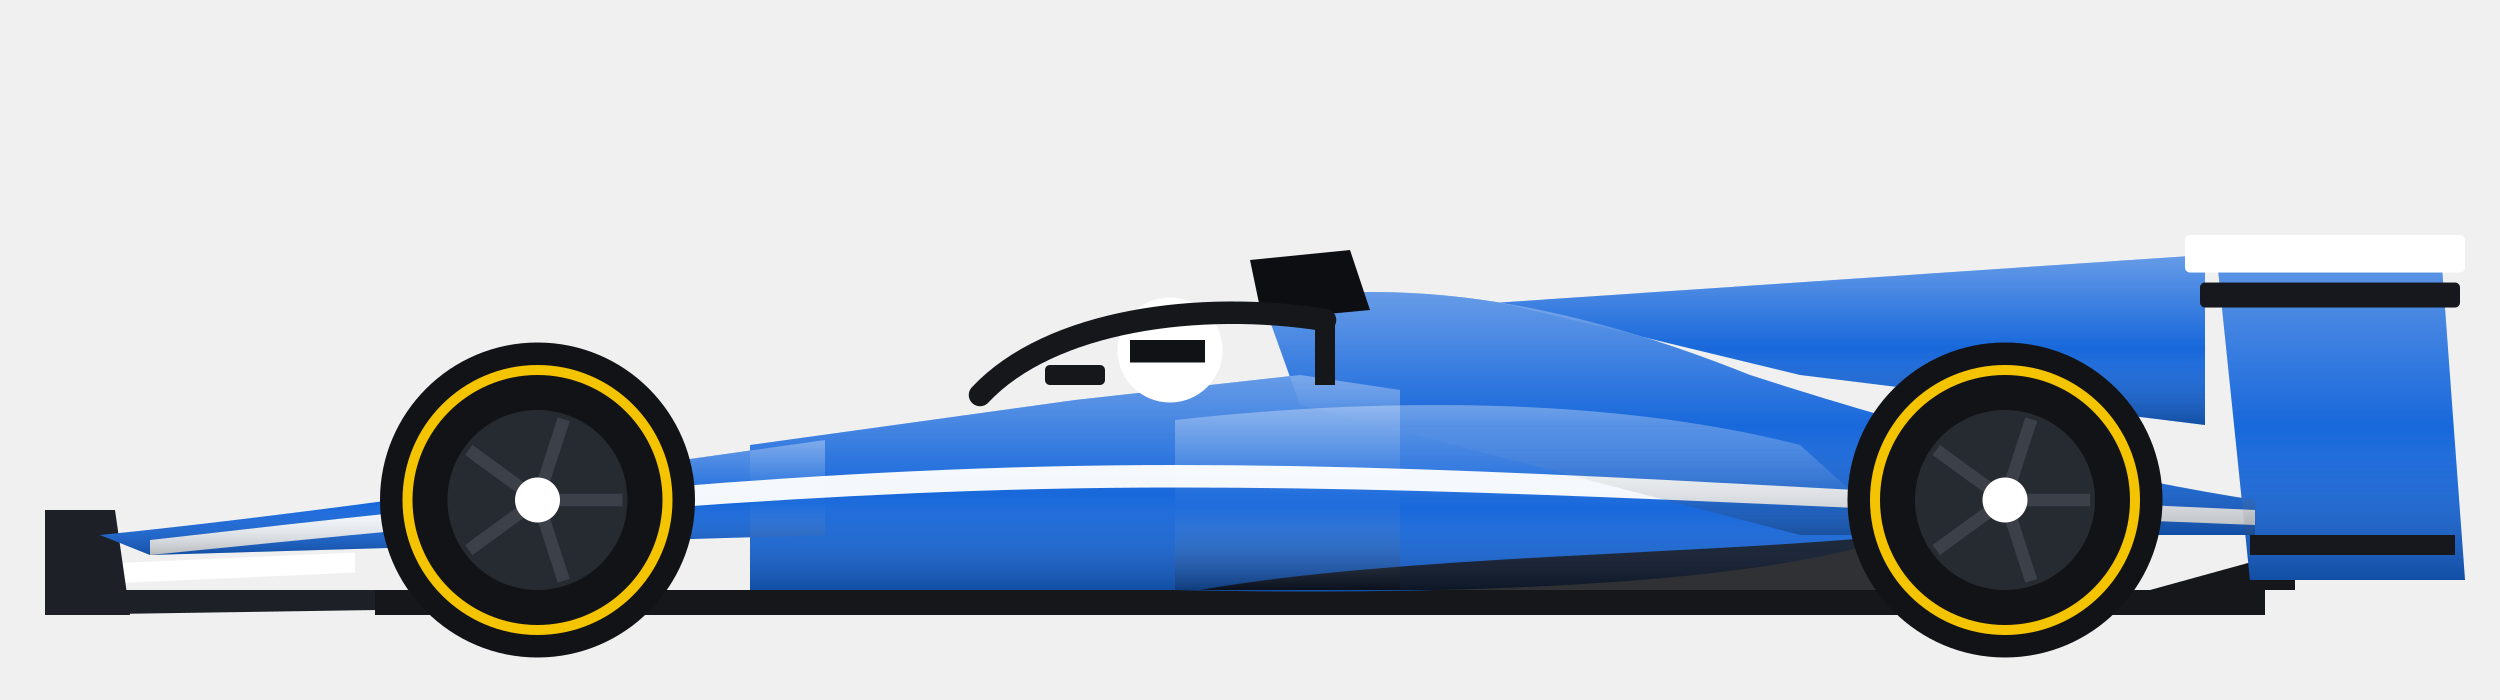
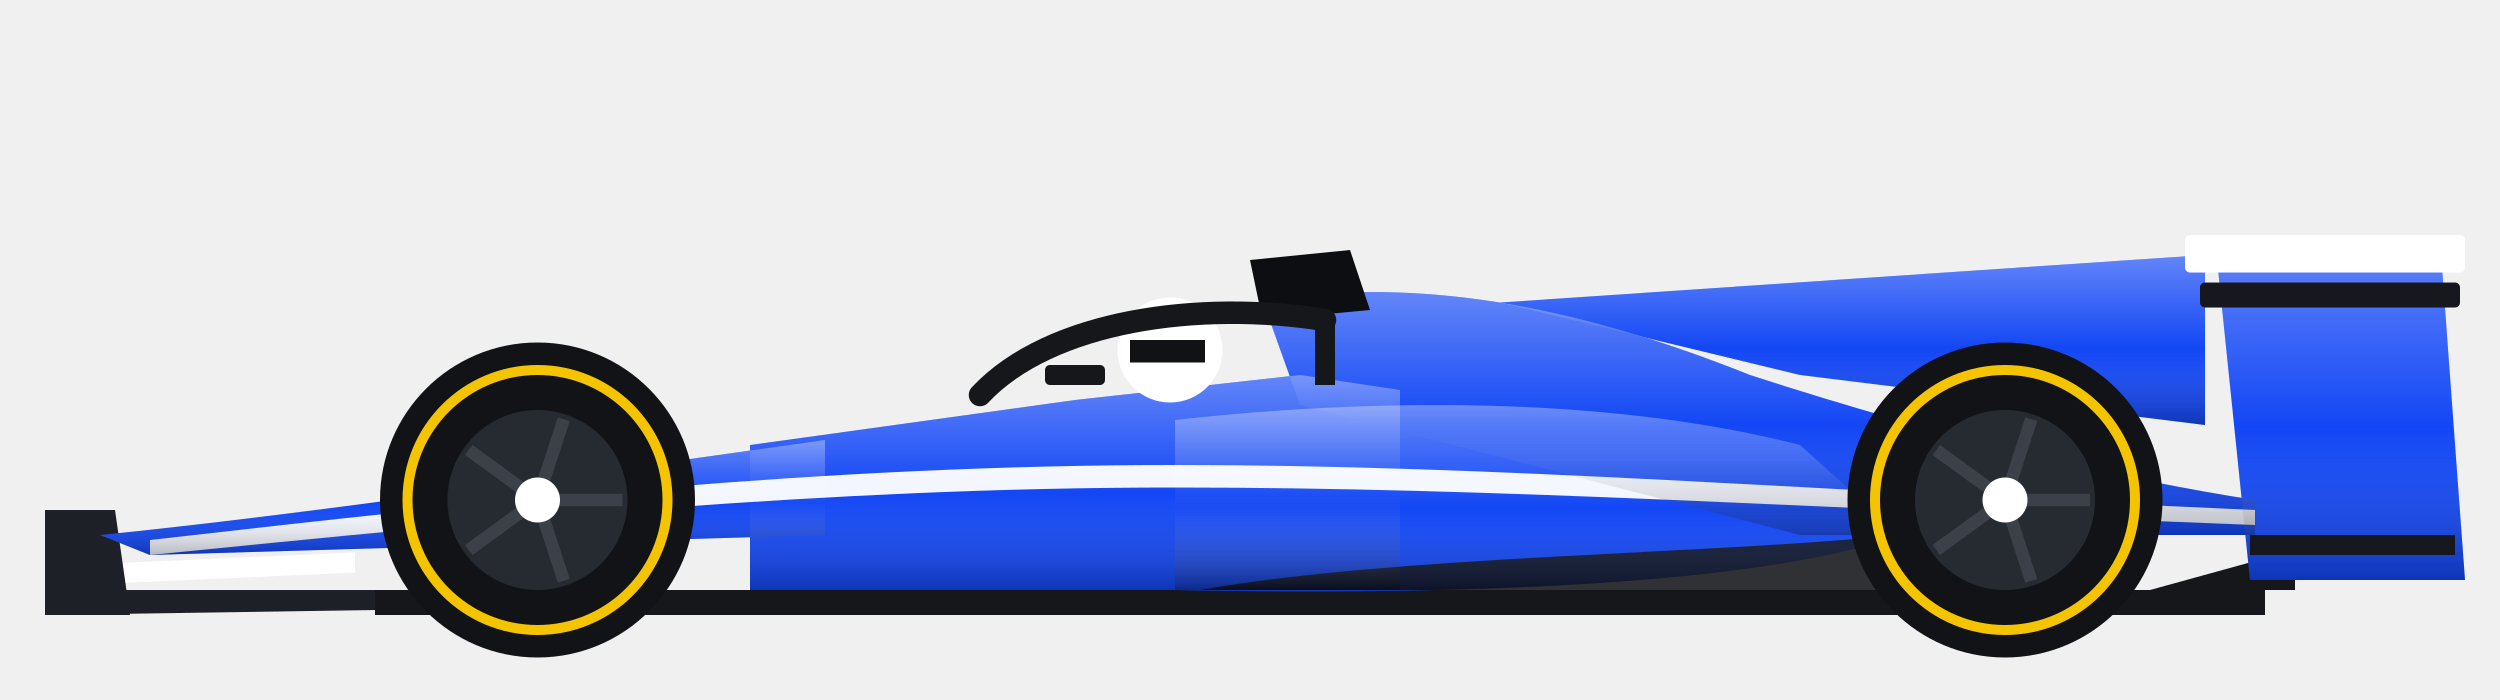
<svg xmlns="http://www.w3.org/2000/svg" width="1000" height="280" viewBox="0 0 1000 280">
  <defs>
    <linearGradient id="hl" x1="0" y1="0" x2="0" y2="1">
      <stop offset="0" stop-color="#ffffff" stop-opacity=".34" />
      <stop offset=".55" stop-color="#ffffff" stop-opacity="0" />
      <stop offset="1" stop-color="#000000" stop-opacity=".25" />
    </linearGradient>
  </defs>
  <path d="M150 236H906V246H150Z M860 236L918 220 918 236Z" fill="#15171b" />
  <path d="M18 236H150V244L18 246Z" fill="#1d2026" />
  <path d="M30 226L142 221 142 229 30 234Z" fill="#FFFFFF" />
  <path d="M18 204H46L52 246H18Z" fill="#1d2026" />
-   <path d="M40 214C120 206 230 190 330 176L330 214 60 222Z" fill="#1868DB" />
-   <path d="M300 178L430 160 520 150 560 156 560 236 300 236Z" fill="#1868DB" />
-   <path d="M470 168C560 158 650 160 720 178L760 214C700 236 560 238 470 236Z" fill="#1868DB" />
-   <path d="M505 120C560 112 620 118 700 150 780 176 850 192 902 200L902 214 720 214 520 162Z" fill="#1868DB" />
-   <path d="M600 121L882 102 882 170 720 150Z" fill="#1868DB" />
-   <path d="M886 96L976 96 986 232 900 232Z" fill="#1868DB" />
+   <path d="M40 214C120 206 230 190 330 176L330 214 60 222Z" fill="#1347F5" />
+   <path d="M300 178L430 160 520 150 560 156 560 236 300 236Z" fill="#1347F5" />
+   <path d="M470 168C560 158 650 160 720 178L760 214C700 236 560 238 470 236Z" fill="#1347F5" />
+   <path d="M505 120C560 112 620 118 700 150 780 176 850 192 902 200L902 214 720 214 520 162Z" fill="#1347F5" />
+   <path d="M600 121L882 102 882 170 720 150Z" fill="#1347F5" />
+   <path d="M886 96L976 96 986 232 900 232Z" fill="#1347F5" />
  <path d="M60 216C200 200 330 186 470 186 600 186 720 196 902 204L902 210C720 203 600 195 470 195 330 195 200 208 60 222Z" fill="#FFFFFF" fill-opacity=".95" />
  <path d="M480 236C560 222 680 222 760 214L760 236Z" fill="#0f1013" fill-opacity=".85" />
  <path d="M40 214C120 206 230 190 330 176L330 214 60 222Z" fill="url(#hl)" />
  <path d="M300 178L430 160 520 150 560 156 560 236 300 236Z" fill="url(#hl)" />
  <path d="M470 168C560 158 650 160 720 178L760 214C700 236 560 238 470 236Z" fill="url(#hl)" />
  <path d="M505 120C560 112 620 118 700 150 780 176 850 192 902 200L902 214 720 214 520 162Z" fill="url(#hl)" />
  <path d="M600 121L882 102 882 170 720 150Z" fill="url(#hl)" />
  <path d="M886 96L976 96 986 232 900 232Z" fill="url(#hl)" />
  <path d="M500 104L540 100 548 124 505 128Z" fill="#0d0e11" />
  <rect x="874" y="94" width="112" height="15" rx="2" fill="#FFFFFF" />
  <rect x="880" y="113" width="104" height="10" rx="2" fill="#16181d" />
  <rect x="900" y="214" width="82" height="8" fill="#16181d" />
  <circle cx="468" cy="140" r="21" fill="#FFFFFF" />
  <path d="M452 136h30v9h-30z" fill="#101215" />
  <path d="M392 158C420 128 480 120 530 128" stroke="#15171b" stroke-width="9" fill="none" stroke-linecap="round" />
  <path d="M530 128V154" stroke="#15171b" stroke-width="8" />
  <rect x="418" y="146" width="24" height="8" rx="2" fill="#15171b" />
  <circle cx="215" cy="200" r="63" fill="#121316" />
  <circle cx="215" cy="200" r="52" fill="none" stroke="#F5C400" stroke-width="4" />
  <circle cx="215" cy="200" r="36" fill="#262a31" />
  <line x1="215" y1="200" x2="249.0" y2="200.0" stroke="#3b4049" stroke-width="5" />
  <line x1="215" y1="200" x2="225.5" y2="232.3" stroke="#3b4049" stroke-width="5" />
  <line x1="215" y1="200" x2="187.5" y2="220.0" stroke="#3b4049" stroke-width="5" />
  <line x1="215" y1="200" x2="187.5" y2="180.0" stroke="#3b4049" stroke-width="5" />
  <line x1="215" y1="200" x2="225.5" y2="167.7" stroke="#3b4049" stroke-width="5" />
  <circle cx="215" cy="200" r="9" fill="#FFFFFF" />
  <circle cx="802" cy="200" r="63" fill="#121316" />
  <circle cx="802" cy="200" r="52" fill="none" stroke="#F5C400" stroke-width="4" />
  <circle cx="802" cy="200" r="36" fill="#262a31" />
  <line x1="802" y1="200" x2="836.0" y2="200.0" stroke="#3b4049" stroke-width="5" />
  <line x1="802" y1="200" x2="812.5" y2="232.3" stroke="#3b4049" stroke-width="5" />
  <line x1="802" y1="200" x2="774.5" y2="220.0" stroke="#3b4049" stroke-width="5" />
  <line x1="802" y1="200" x2="774.5" y2="180.0" stroke="#3b4049" stroke-width="5" />
  <line x1="802" y1="200" x2="812.5" y2="167.7" stroke="#3b4049" stroke-width="5" />
  <circle cx="802" cy="200" r="9" fill="#FFFFFF" />
</svg>
